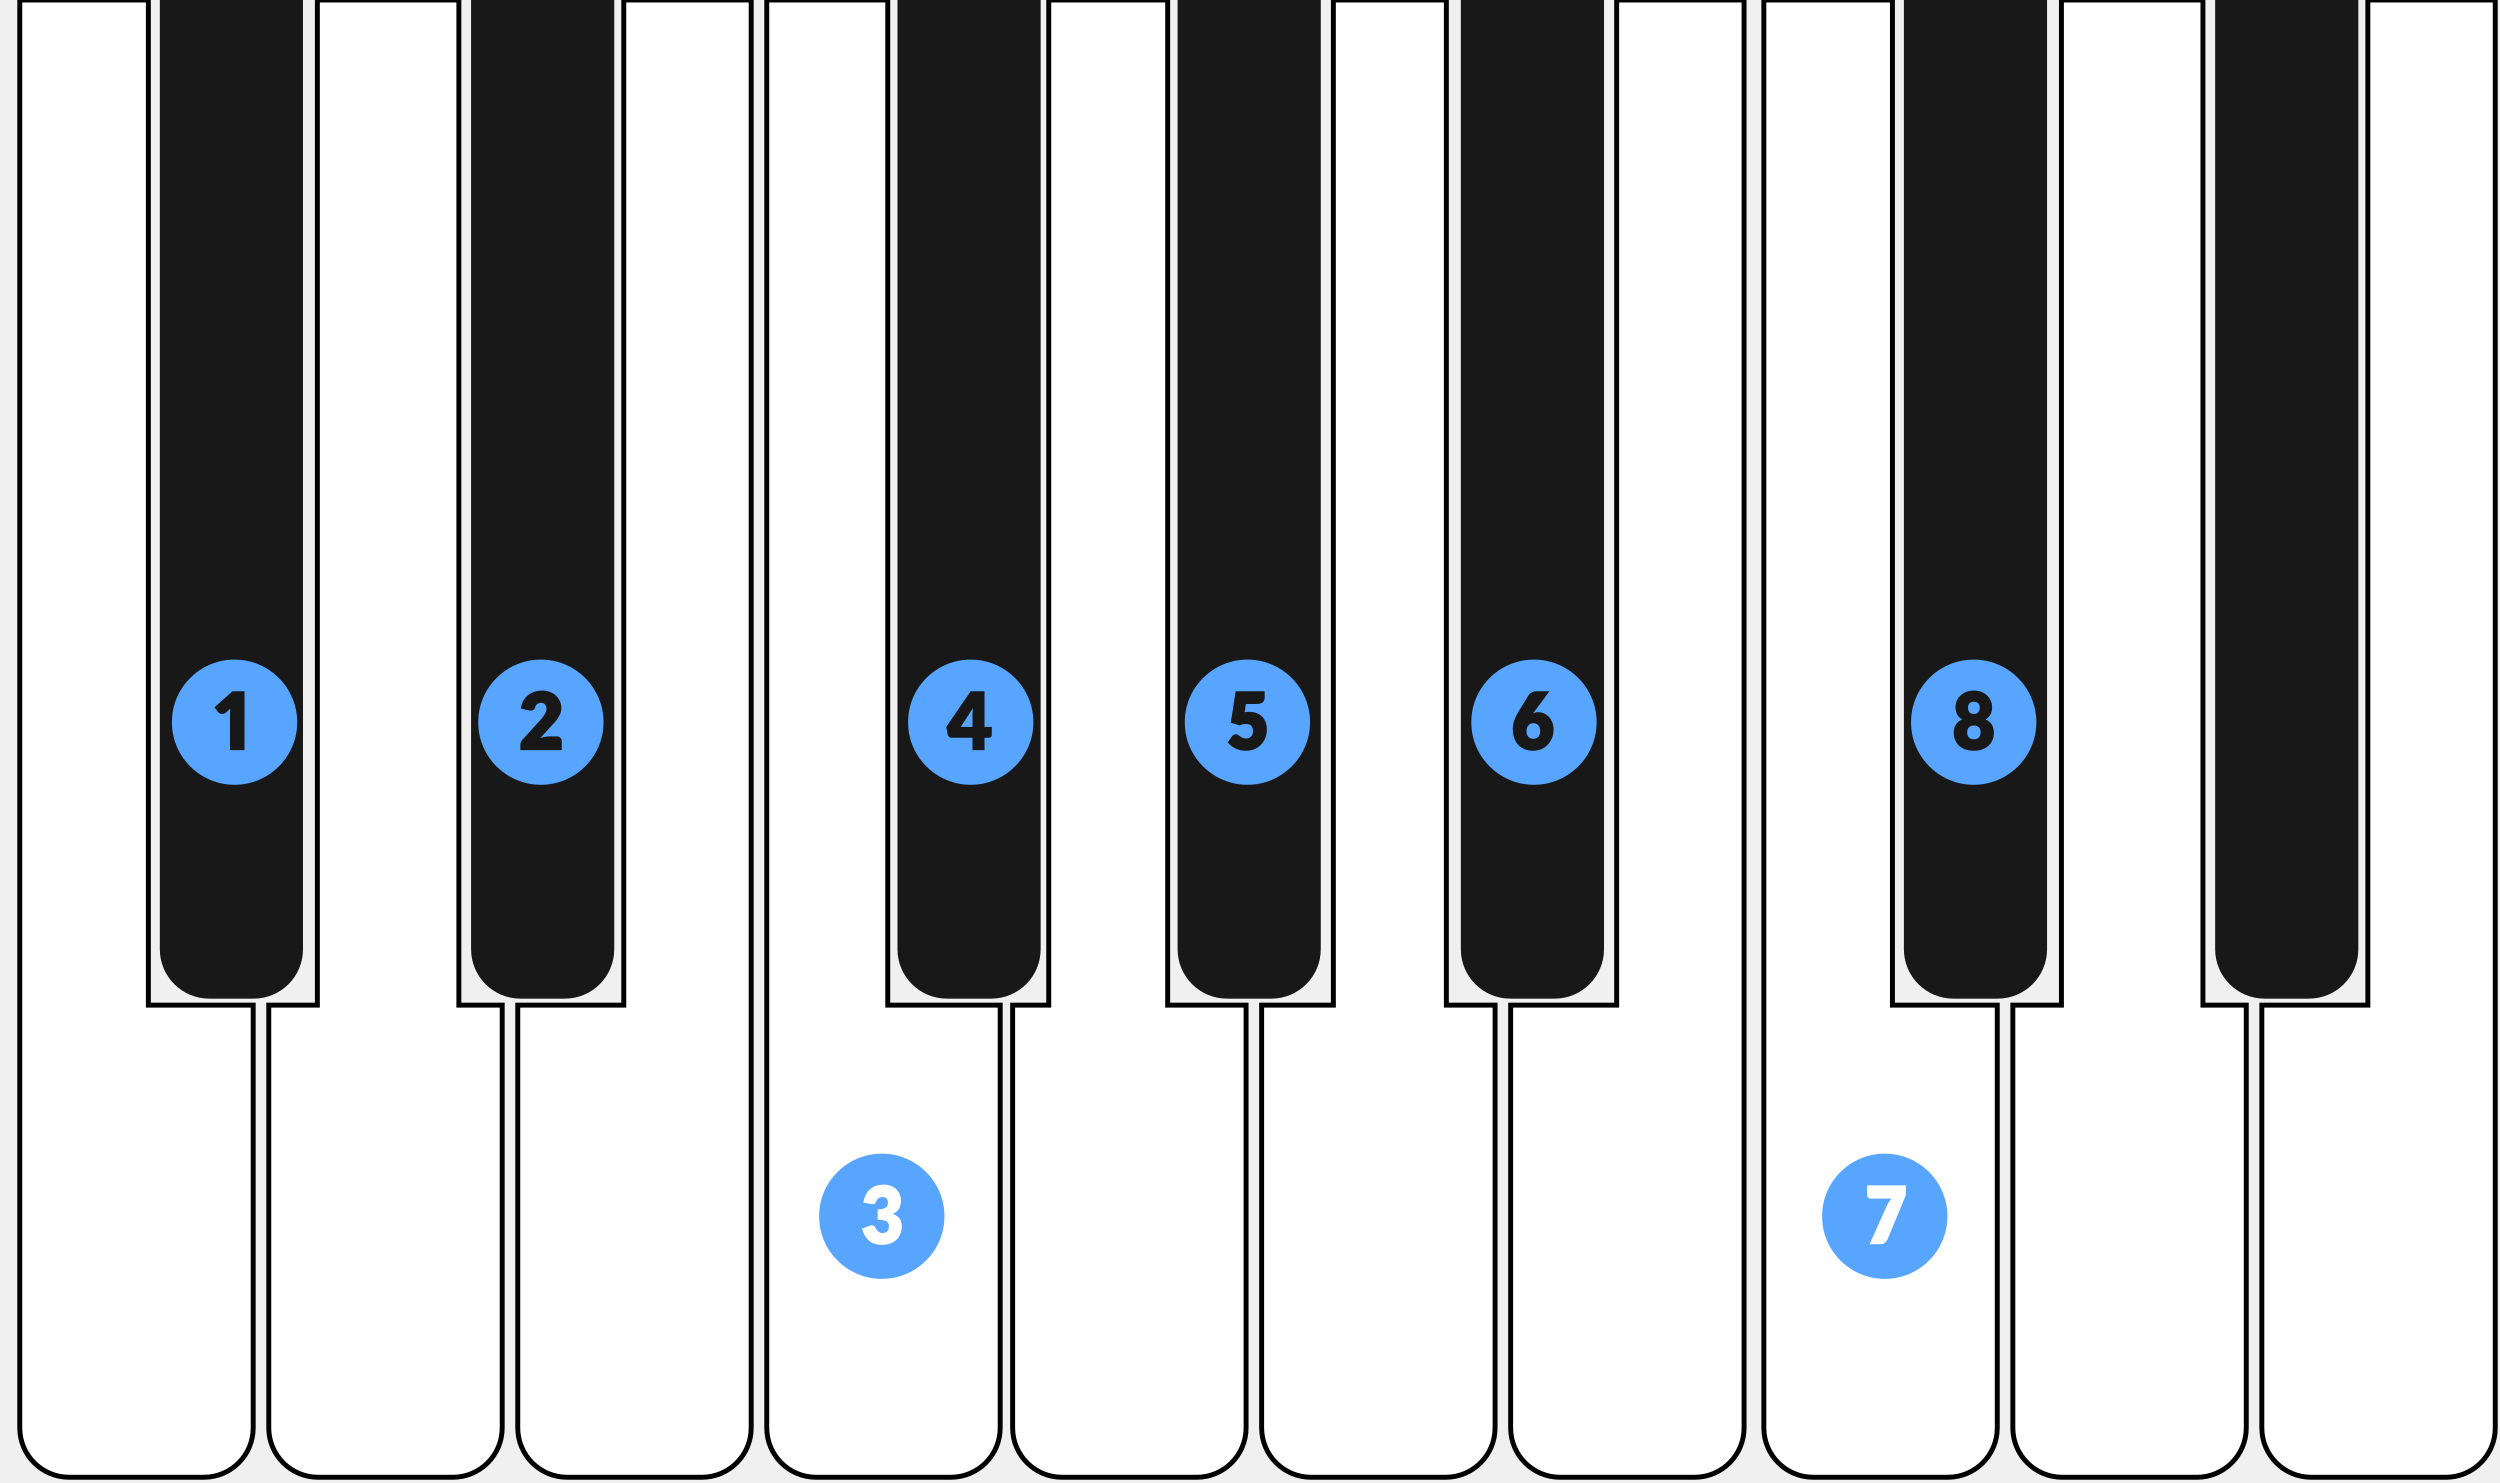
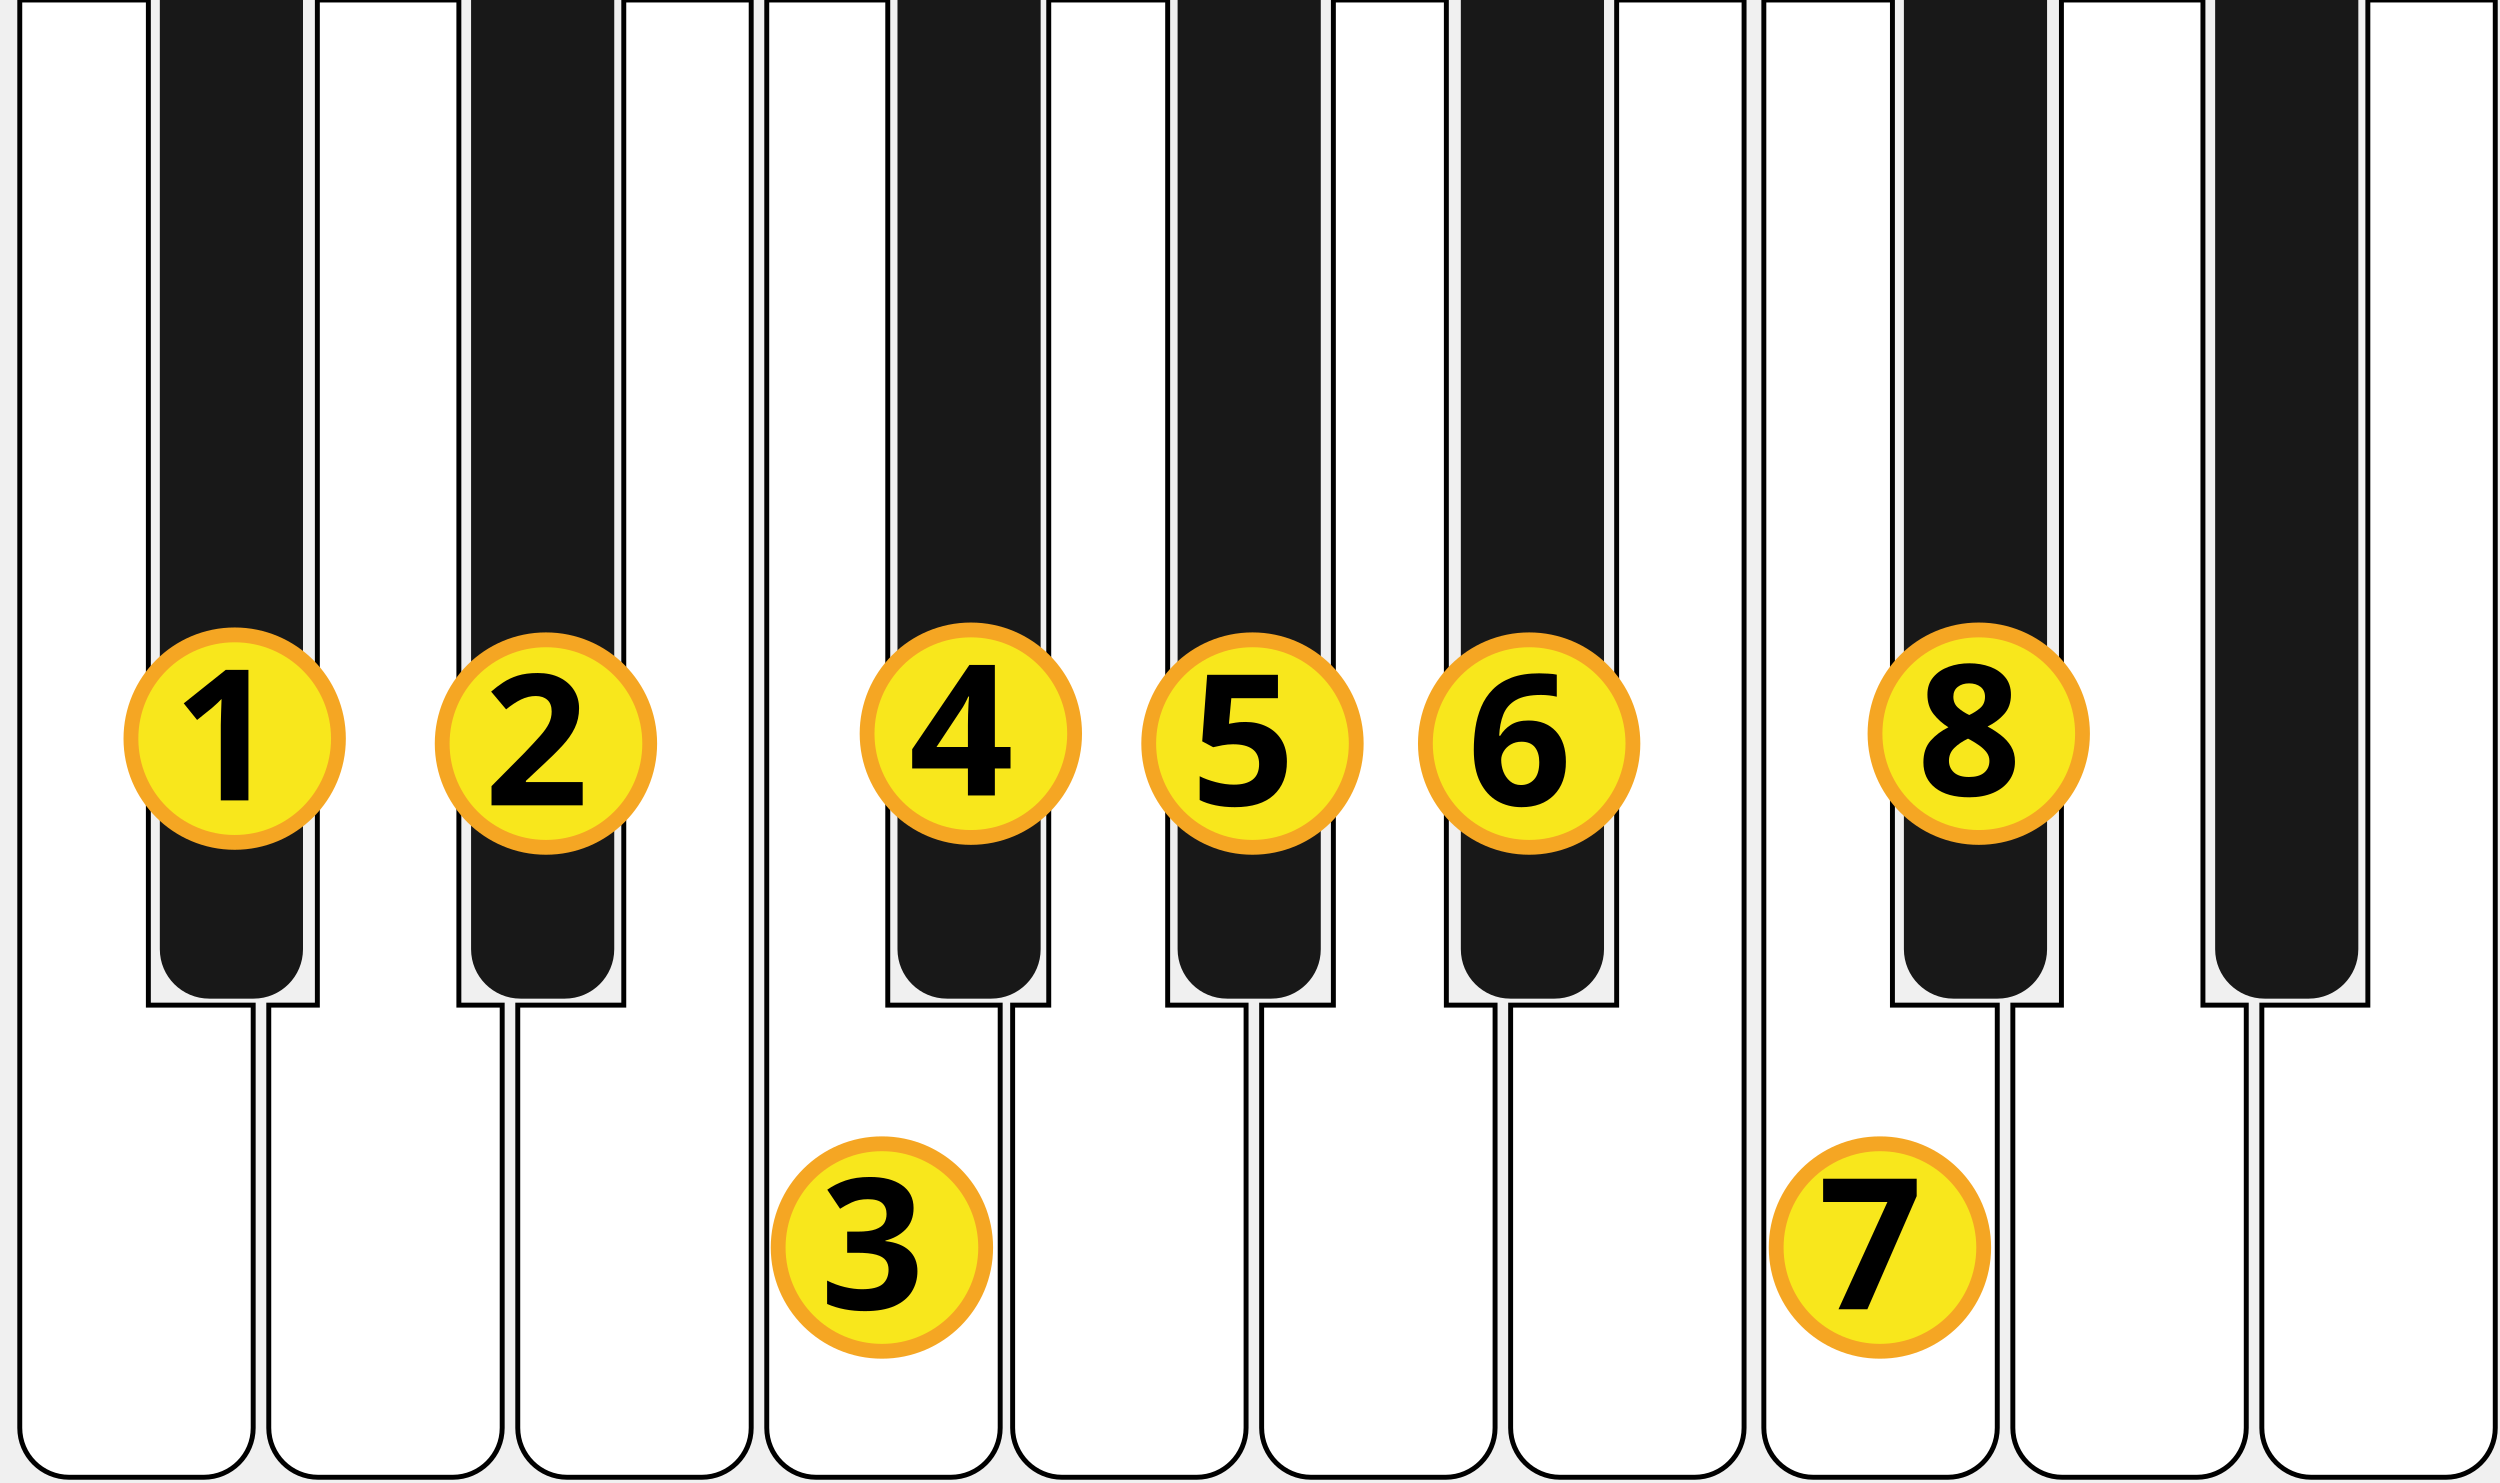
<svg xmlns="http://www.w3.org/2000/svg" width="506px" height="300px" viewBox="0 0 506 300" version="1.1">
  <defs />
  <g id="DbMajorScale" stroke="none" stroke-width="1" fill="none" fill-rule="evenodd">
    <g id="Group" transform="translate(-346, 0)">
      <g id="Oct-1" opacity="0" fill="#FFFFFF" stroke="#000000">
        <path d="M322.75,-2.84217094e-14 L348.502,-2.84217094e-14 L348.502,203.474 L348.502,289.051 C348.502,294.573 344.025,299.051 338.502,299.051 L311.322,299.051 C305.799,299.051 301.322,294.573 301.322,289.051 L301.322,203.474 L322.75,203.474 L322.75,-2.84217094e-14 Z" id="B" />
      </g>
      <g id="Oct-2" transform="translate(350, 0)">
        <path d="M0,0 L26.029,0 L26.029,203.439 L47.247,203.439 L47.247,289 C47.247,294.523 42.77,299 37.247,299 L10,299 C4.477,299 2.45271059e-15,294.523 1.77635684e-15,289 L0,0 Z" id="C" stroke="#000000" fill="#FFFFFF" />
        <path d="M60.233,-2.84217094e-14 L88.874,-2.84217094e-14 L88.874,203.439 L97.644,203.439 L97.644,289 C97.644,294.523 93.167,299 87.644,299 L60.397,299 C54.874,299 50.397,294.523 50.397,289 L50.397,203.439 L60.233,203.439 L60.233,-2.84217094e-14 Z" id="D" stroke="#000000" fill="#FFFFFF" />
        <path d="M122.252,-2.84217094e-14 L148.042,-2.84217094e-14 L148.042,203.439 L148.042,289 C148.042,294.523 143.564,299 138.042,299 L110.794,299 C105.271,299 100.794,294.523 100.794,289 L100.794,203.439 L122.252,203.439 L122.252,-2.84217094e-14 Z" id="E" stroke="#000000" fill="#FFFFFF" />
        <path d="M323.211,-2.84217094e-14 L349,-2.84217094e-14 L349,203.439 L349,289 C349,294.523 344.523,299 339,299 L311.753,299 C306.23,299 301.753,294.523 301.753,289 L301.753,203.439 L323.211,203.439 L323.211,-2.84217094e-14 Z" id="B" stroke="#000000" fill="#FFFFFF" />
        <path d="M175.682,0 L151.191,0 L151.191,203.439 L151.191,289 C151.191,294.523 155.668,299 161.191,299 L188.439,299 C193.961,299 198.439,294.523 198.439,289 L198.439,203.439 L175.682,203.439 L175.682,0 Z" id="F" stroke="#000000" fill="#FFFFFF" />
        <path d="M208.265,-2.84217094e-14 L232.335,-2.84217094e-14 L232.335,203.439 L248.206,203.439 L248.206,289 C248.206,294.523 243.729,299 238.206,299 L210.958,299 C205.436,299 200.958,294.523 200.958,289 L200.958,203.439 L208.265,203.439 L208.265,-2.84217094e-14 Z" id="G" stroke="#000000" fill="#FFFFFF" />
        <path d="M265.875,-2.84217094e-14 L288.742,-2.84217094e-14 L288.742,203.439 L298.603,203.439 L298.603,289 C298.603,294.523 294.126,299 288.603,299 L261.356,299 C255.833,299 251.356,294.523 251.356,289 L251.356,203.439 L265.875,203.439 L265.875,-2.84217094e-14 Z" id="A" stroke="#000000" fill="#FFFFFF" />
        <path d="M28.348,0 L57.327,0 L57.327,192.124 C57.327,197.647 52.85,202.124 47.327,202.124 L38.348,202.124 C32.826,202.124 28.348,197.647 28.348,192.124 L28.348,0 Z" id="Db" fill-opacity="0.9" fill="#000000" />
        <path d="M91.345,0 L120.323,0 L120.323,192.124 C120.323,197.647 115.846,202.124 110.323,202.124 L101.345,202.124 C95.822,202.124 91.345,197.647 91.345,192.124 L91.345,0 Z" id="Eb" fill-opacity="0.9" fill="#000000" />
        <path d="M177.65,0 L206.628,0 L206.628,192.124 C206.628,197.647 202.151,202.124 196.628,202.124 L187.65,202.124 C182.127,202.124 177.65,197.647 177.65,192.124 L177.65,0 Z" id="Gb" fill-opacity="0.9" fill="#000000" />
        <path d="M234.347,0 L263.325,0 L263.325,192.124 C263.325,197.647 258.848,202.124 253.325,202.124 L244.347,202.124 C238.824,202.124 234.347,197.647 234.347,192.124 L234.347,0 Z" id="Ab" fill-opacity="0.9" fill="#000000" />
        <path d="M291.673,0 L320.652,0 L320.652,192.124 C320.652,197.647 316.174,202.124 310.652,202.124 L301.673,202.124 C296.15,202.124 291.673,197.647 291.673,192.124 L291.673,0 Z" id="Bb" fill-opacity="0.9" fill="#000000" />
      </g>
      <g id="Oct-3" transform="translate(703, 0)">
        <path d="M0,0 L26.029,0 L26.029,203.439 L47.247,203.439 L47.247,289 C47.247,294.523 42.77,299 37.247,299 L10,299 C4.477,299 2.45271059e-15,294.523 1.77635684e-15,289 L0,0 Z" id="C" stroke="#000000" fill="#FFFFFF" />
        <path d="M60.233,-2.84217094e-14 L88.874,-2.84217094e-14 L88.874,203.439 L97.644,203.439 L97.644,289 C97.644,294.523 93.167,299 87.644,299 L60.397,299 C54.874,299 50.397,294.523 50.397,289 L50.397,203.439 L60.233,203.439 L60.233,-2.84217094e-14 Z" id="D" stroke="#000000" fill="#FFFFFF" />
        <path d="M122.252,-2.84217094e-14 L148.042,-2.84217094e-14 L148.042,203.439 L148.042,289 C148.042,294.523 143.564,299 138.042,299 L110.794,299 C105.271,299 100.794,294.523 100.794,289 L100.794,203.439 L122.252,203.439 L122.252,-2.84217094e-14 Z" id="E" stroke="#000000" fill="#FFFFFF" />
        <path d="M28.348,0 L57.327,0 L57.327,192.124 C57.327,197.647 52.85,202.124 47.327,202.124 L38.348,202.124 C32.826,202.124 28.348,197.647 28.348,192.124 L28.348,0 Z" id="Db" fill-opacity="0.9" fill="#000000" />
        <path d="M91.345,0 L120.323,0 L120.323,192.124 C120.323,197.647 115.846,202.124 110.323,202.124 L101.345,202.124 C95.822,202.124 91.345,197.647 91.345,192.124 L91.345,0 Z" id="Eb" fill-opacity="0.9" fill="#000000" />
      </g>
    </g>
-     <text id="❶" font-family="Lato-BlackItalic, Lato" font-size="24" font-style="italic" font-weight="700" fill="#57A5FF">
-       <tspan x="34" y="154">❶</tspan>
-     </text>
-     <text id="❷" font-family="Lato-BlackItalic, Lato" font-size="24" font-style="italic" font-weight="700" fill="#57A5FF">
-       <tspan x="96" y="154">❷</tspan>
-     </text>
-     <text id="❸" font-family="Lato-BlackItalic, Lato" font-size="24" font-style="italic" font-weight="700" fill="#57A5FF">
-       <tspan x="165" y="254">❸</tspan>
-     </text>
-     <text id="❹" font-family="Lato-BlackItalic, Lato" font-size="24" font-style="italic" font-weight="700" fill="#57A5FF">
-       <tspan x="183" y="154">❹</tspan>
-     </text>
-     <text id="❺" font-family="Lato-BlackItalic, Lato" font-size="24" font-style="italic" font-weight="700" fill="#57A5FF">
-       <tspan x="239" y="154">❺</tspan>
-     </text>
-     <text id="❻" font-family="Lato-BlackItalic, Lato" font-size="24" font-style="italic" font-weight="700" fill="#57A5FF">
-       <tspan x="297" y="154">❻</tspan>
-     </text>
-     <text id="❼" font-family="Lato-BlackItalic, Lato" font-size="24" font-style="italic" font-weight="700" fill="#57A5FF">
-       <tspan x="368" y="254">❼</tspan>
-     </text>
-     <text id="❽" font-family="Lato-BlackItalic, Lato" font-size="24" font-style="italic" font-weight="700" fill="#57A5FF">
-       <tspan x="386" y="154">❽</tspan>
-     </text>
+     <g id="numberCircle" transform="translate(28, 129)">
+       <circle id="Oval" stroke="#F5A623" stroke-width="3" fill="#F8E71C" fill-rule="nonzero" cx="19.5" cy="20.5" r="21" />
+       <text id="1" font-family="ArchivoBlack-Regular, Archivo Black" font-size="37" font-weight="700" fill="#000000">
+         <tspan x="7" y="33">1</tspan>
+       </text>
+     </g>
+     <g id="numberCircle" transform="translate(91, 130)">
+       <circle id="Oval" stroke="#F5A623" stroke-width="3" fill="#F8E71C" fill-rule="nonzero" cx="19.5" cy="20.5" r="21" />
+       <text id="1" font-family="ArchivoBlack-Regular, Archivo Black" font-size="37" font-weight="700" fill="#000000">
+         <tspan x="7" y="33">2</tspan>
+       </text>
+     </g>
+     <g id="numberCircle" transform="translate(159, 232)">
+       <circle id="Oval" stroke="#F5A623" stroke-width="3" fill="#F8E71C" fill-rule="nonzero" cx="19.5" cy="20.5" r="21" />
+       <text id="1" font-family="ArchivoBlack-Regular, Archivo Black" font-size="37" font-weight="700" fill="#000000">
+         <tspan x="7" y="33">3</tspan>
+       </text>
+     </g>
+     <g id="numberCircle" transform="translate(177, 128)">
+       <circle id="Oval" stroke="#F5A623" stroke-width="3" fill="#F8E71C" fill-rule="nonzero" cx="19.5" cy="20.5" r="21" />
+       <text id="1" font-family="ArchivoBlack-Regular, Archivo Black" font-size="37" font-weight="700" fill="#000000">
+         <tspan x="7" y="33">4</tspan>
+       </text>
+     </g>
+     <g id="numberCircle" transform="translate(234, 130)">
+       <circle id="Oval" stroke="#F5A623" stroke-width="3" fill="#F8E71C" fill-rule="nonzero" cx="19.5" cy="20.5" r="21" />
+       <text id="1" font-family="ArchivoBlack-Regular, Archivo Black" font-size="37" font-weight="700" fill="#000000">
+         <tspan x="7" y="33">5</tspan>
+       </text>
+     </g>
+     <g id="numberCircle" transform="translate(290, 130)">
+       <circle id="Oval" stroke="#F5A623" stroke-width="3" fill="#F8E71C" fill-rule="nonzero" cx="19.5" cy="20.5" r="21" />
+       <text id="1" font-family="ArchivoBlack-Regular, Archivo Black" font-size="37" font-weight="700" fill="#000000">
+         <tspan x="7" y="33">6</tspan>
+       </text>
+     </g>
+     <g id="numberCircle" transform="translate(361, 232)">
+       <circle id="Oval" stroke="#F5A623" stroke-width="3" fill="#F8E71C" fill-rule="nonzero" cx="19.5" cy="20.5" r="21" />
+       <text id="1" font-family="ArchivoBlack-Regular, Archivo Black" font-size="37" font-weight="700" fill="#000000">
+         <tspan x="7" y="33">7</tspan>
+       </text>
+     </g>
+     <g id="numberCircle" transform="translate(381, 128)">
+       <circle id="Oval" stroke="#F5A623" stroke-width="3" fill="#F8E71C" fill-rule="nonzero" cx="19.5" cy="20.5" r="21" />
+       <text id="1" font-family="ArchivoBlack-Regular, Archivo Black" font-size="37" font-weight="700" fill="#000000">
+         <tspan x="7" y="33">8</tspan>
+       </text>
+     </g>
  </g>
</svg>
